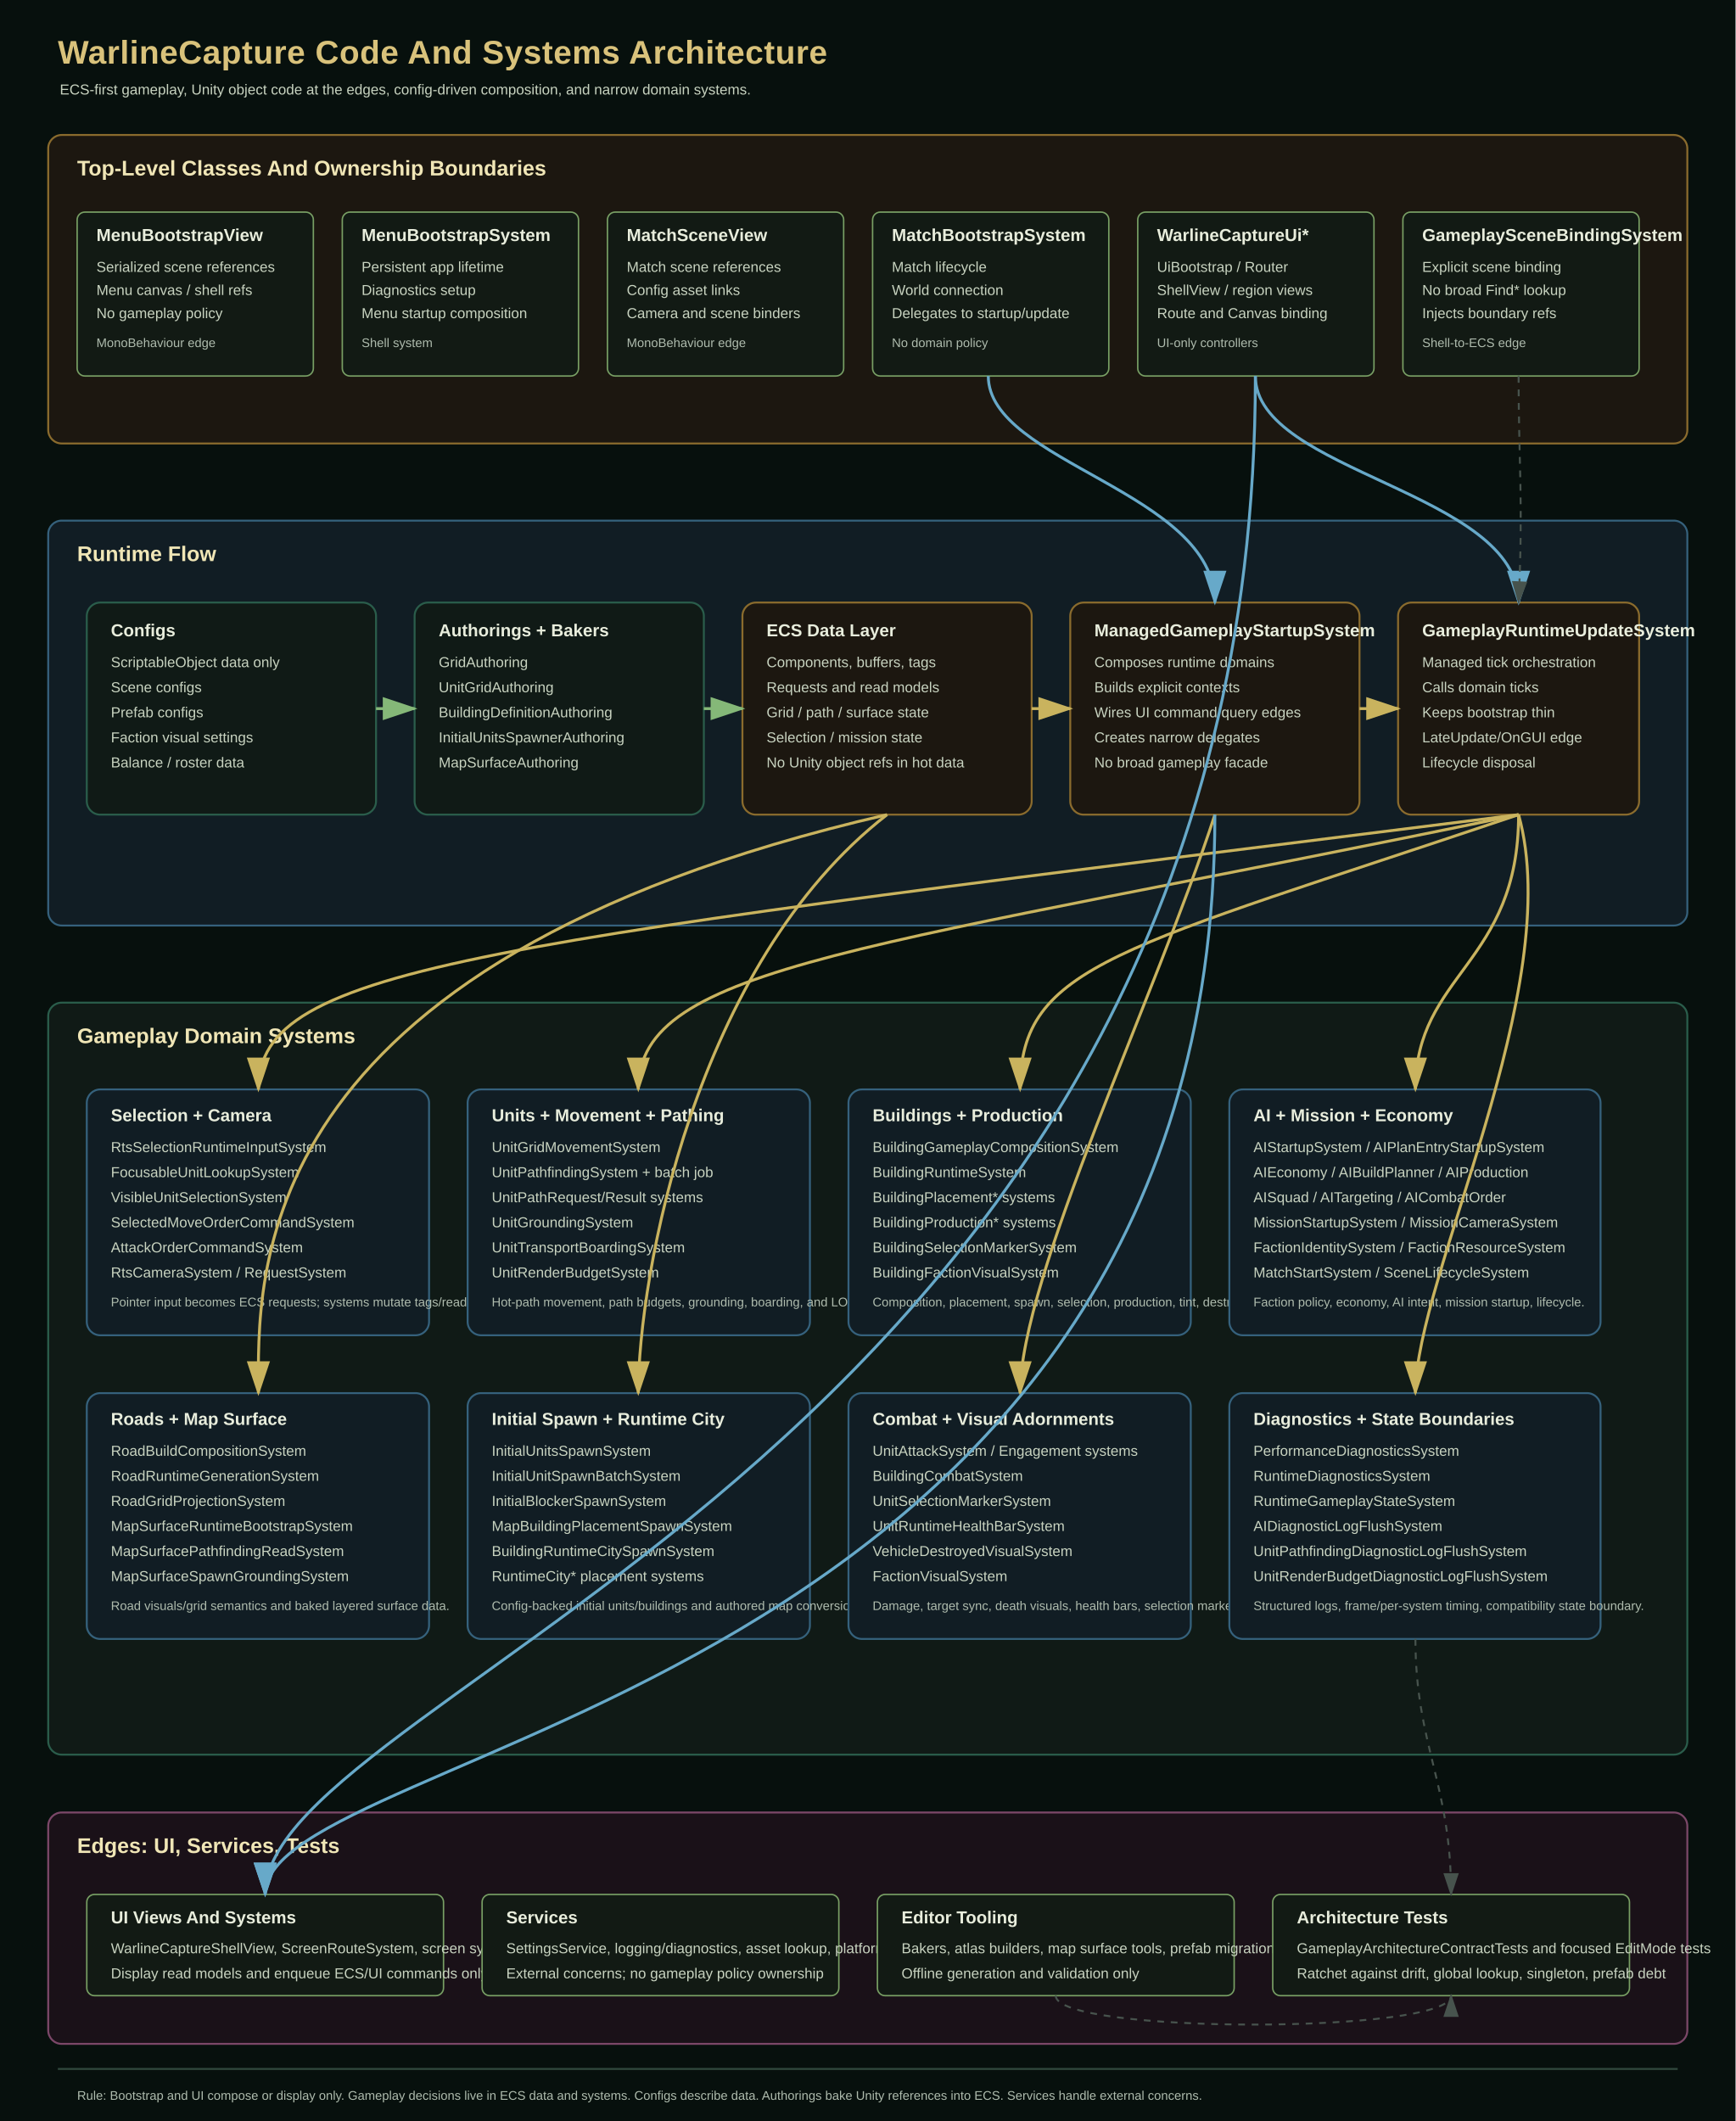
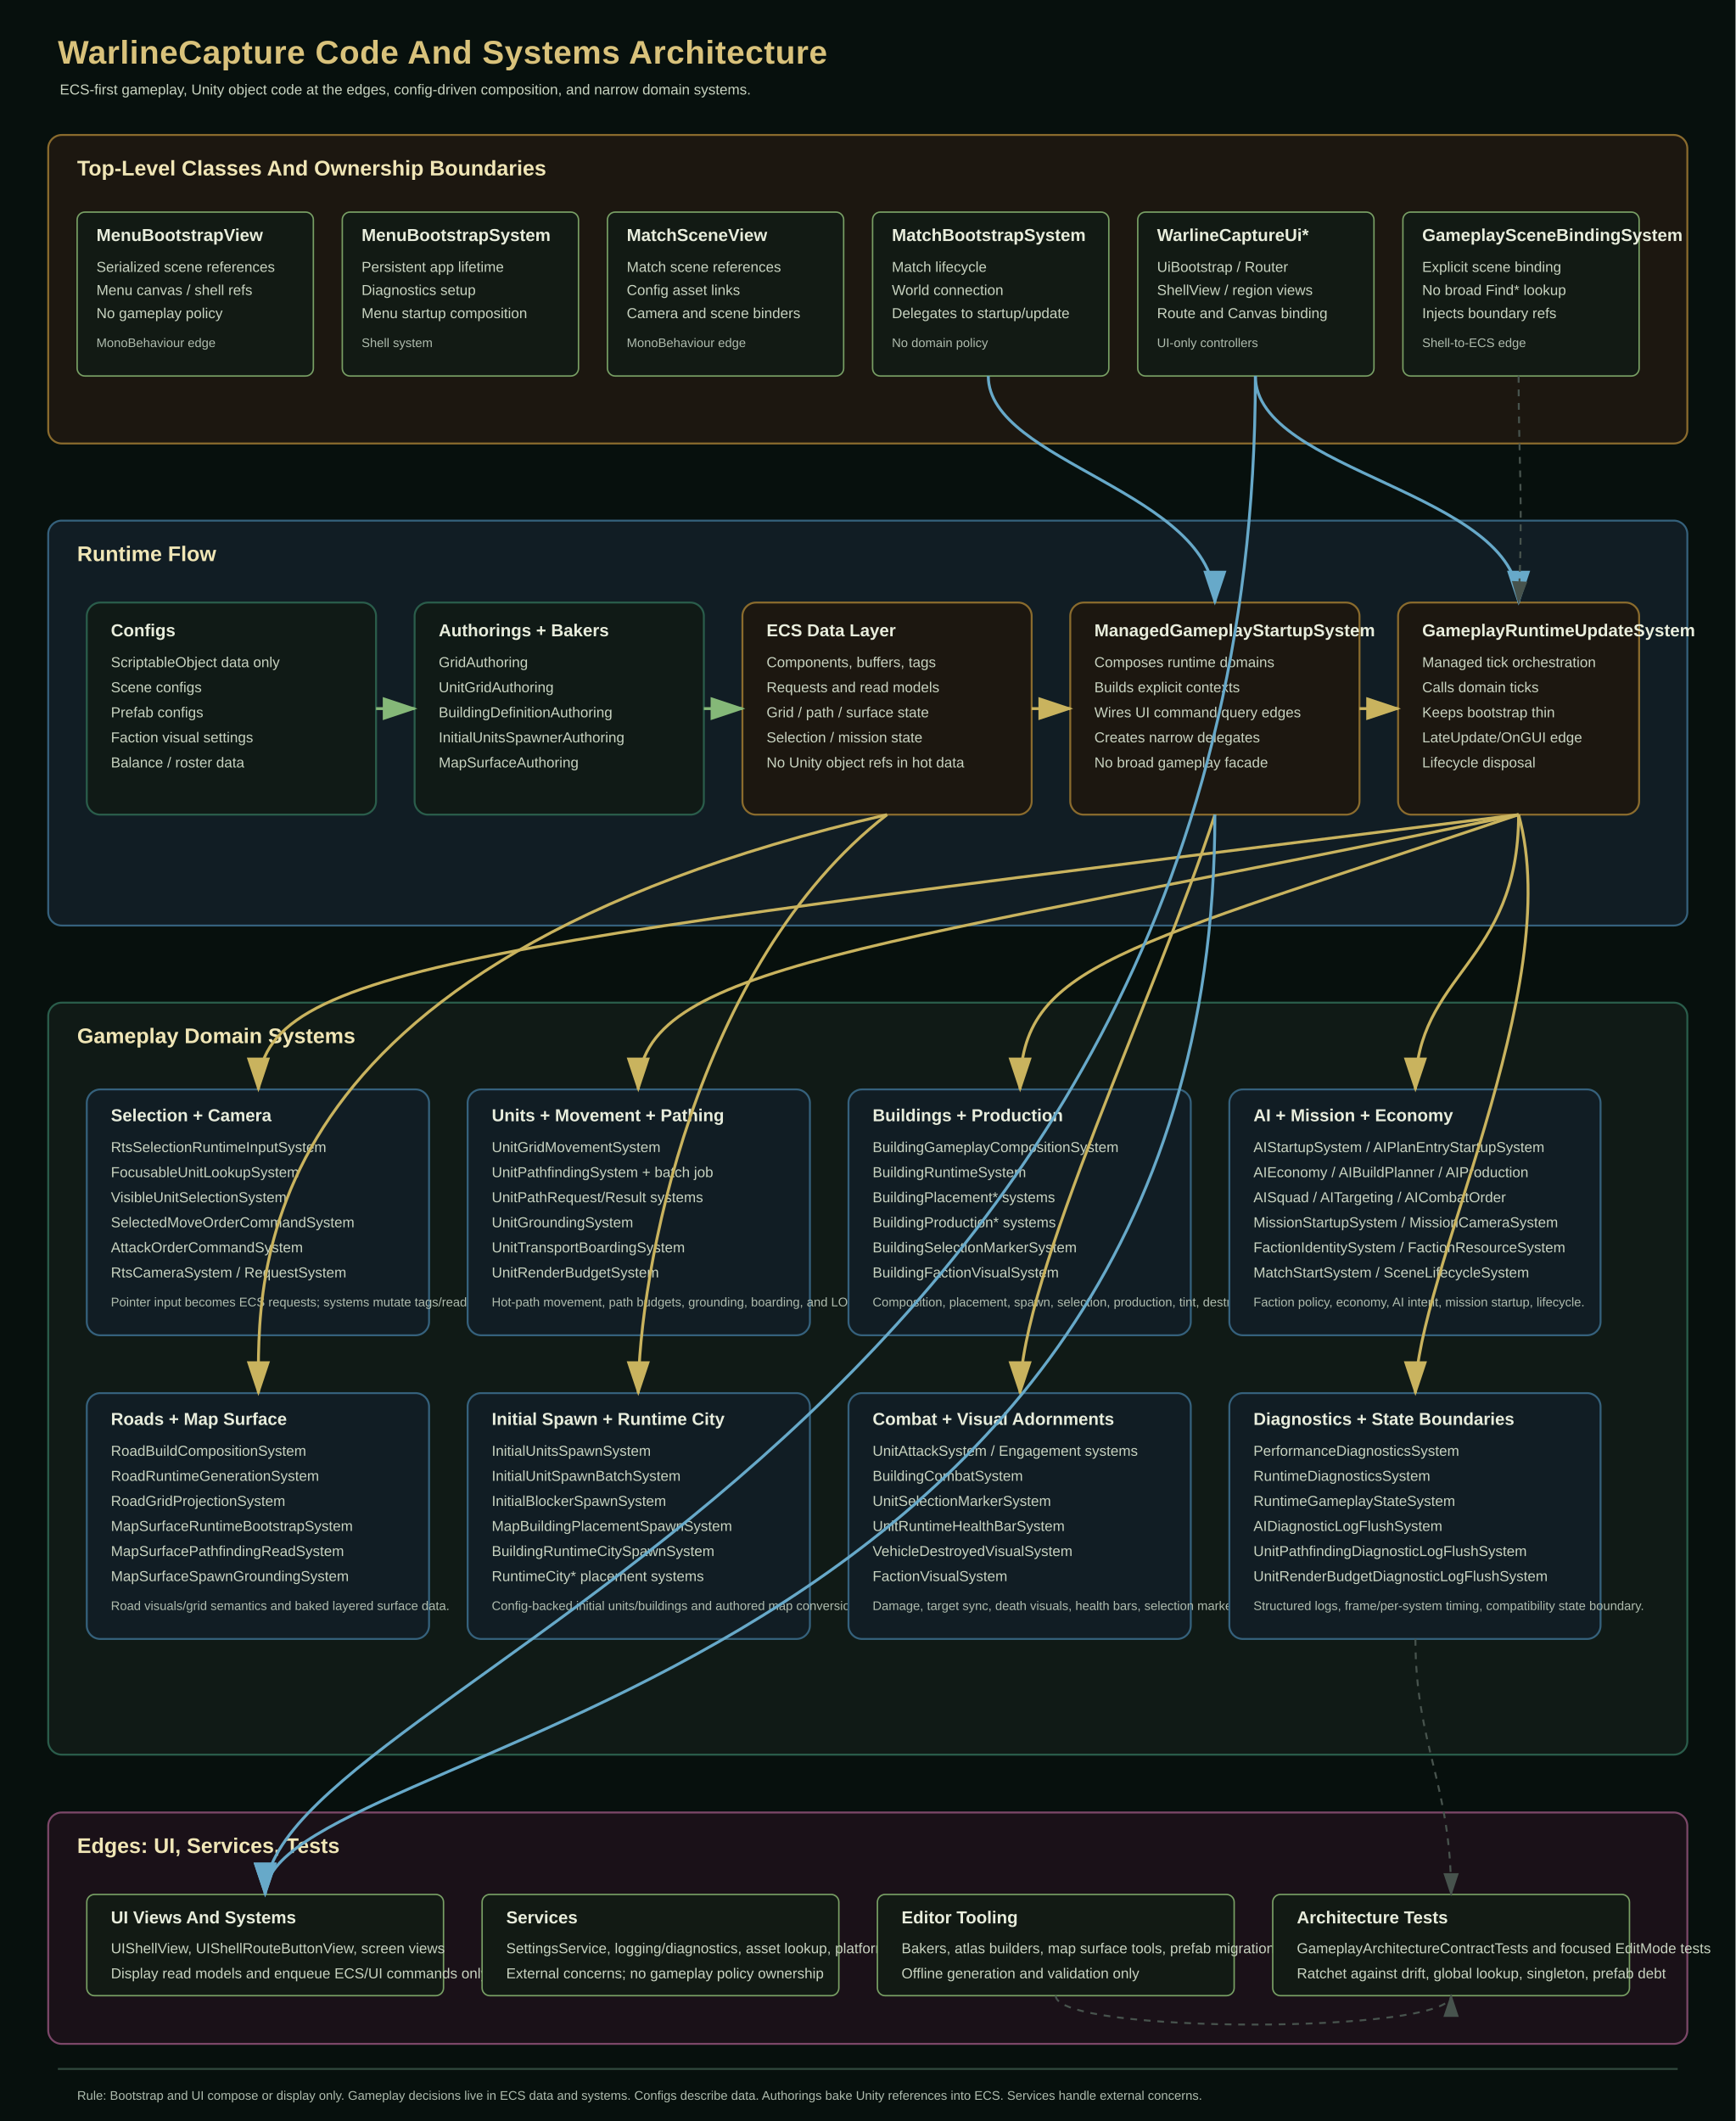
<svg xmlns="http://www.w3.org/2000/svg" width="1800" height="2200" viewBox="0 0 1800 2200" role="img" aria-labelledby="title desc">
  <defs>
    <style>
      .bg { fill: #07100d; }
      .panel { fill: #101a16; stroke: #2a5d4b; stroke-width: 2; rx: 14; }
      .panel2 { fill: #111d24; stroke: #35617c; stroke-width: 2; rx: 14; }
      .panel3 { fill: #1c1710; stroke: #8a6b2d; stroke-width: 2; rx: 14; }
      .panel4 { fill: #1a1118; stroke: #7b4768; stroke-width: 2; rx: 14; }
      .header { fill: #d9c27b; font: 700 34px Arial, sans-serif; letter-spacing: .5px; }
      .subheader { fill: #f0e6b6; font: 700 22px Arial, sans-serif; }
      .label { fill: #e8eddc; font: 700 18px Arial, sans-serif; }
      .small { fill: #c8d3c0; font: 15px Arial, sans-serif; }
      .tiny { fill: #aebbad; font: 13px Arial, sans-serif; }
      .tag { fill: #121a14; stroke: #789f64; stroke-width: 1.5; rx: 8; }
      .tagtext { fill: #e6f2cc; font: 700 14px Arial, sans-serif; }
      .arrow { stroke: #c9b35e; stroke-width: 3; fill: none; marker-end: url(#arrowhead); }
      .arrow2 { stroke: #67a9c9; stroke-width: 3; fill: none; marker-end: url(#arrowheadBlue); }
      .arrow3 { stroke: #85b878; stroke-width: 3; fill: none; marker-end: url(#arrowheadGreen); }
      .muted { stroke: #47534d; stroke-width: 2; fill: none; stroke-dasharray: 7 7; marker-end: url(#arrowheadMuted); }
      .rule { stroke: #30483d; stroke-width: 2; }
    </style>
    <marker id="arrowhead" markerWidth="12" markerHeight="8" refX="11" refY="4" orient="auto">
      <polygon points="0 0, 12 4, 0 8" fill="#c9b35e" />
    </marker>
    <marker id="arrowheadBlue" markerWidth="12" markerHeight="8" refX="11" refY="4" orient="auto">
      <polygon points="0 0, 12 4, 0 8" fill="#67a9c9" />
    </marker>
    <marker id="arrowheadGreen" markerWidth="12" markerHeight="8" refX="11" refY="4" orient="auto">
      <polygon points="0 0, 12 4, 0 8" fill="#85b878" />
    </marker>
    <marker id="arrowheadMuted" markerWidth="12" markerHeight="8" refX="11" refY="4" orient="auto">
      <polygon points="0 0, 12 4, 0 8" fill="#47534d" />
    </marker>
  </defs>
  <rect class="bg" x="0" y="0" width="1800" height="2200" />
  <text class="header" x="60" y="66">WarlineCapture Code And Systems Architecture</text>
  <text class="small" x="62" y="98">ECS-first gameplay, Unity object code at the edges, config-driven composition, and narrow domain systems.</text>
  <rect class="panel3" x="50" y="140" width="1700" height="320" />
  <text class="subheader" x="80" y="182">Top-Level Classes And Ownership Boundaries</text>
  <rect class="tag" x="80" y="220" width="245" height="170" />
  <text class="label" x="100" y="250">MenuBootstrapView</text>
  <text class="small" x="100" y="282">Serialized scene references</text>
  <text class="small" x="100" y="306">Menu canvas / shell refs</text>
  <text class="small" x="100" y="330">No gameplay policy</text>
  <text class="tiny" x="100" y="360">MonoBehaviour edge</text>
  <rect class="tag" x="355" y="220" width="245" height="170" />
  <text class="label" x="375" y="250">MenuBootstrapSystem</text>
  <text class="small" x="375" y="282">Persistent app lifetime</text>
  <text class="small" x="375" y="306">Diagnostics setup</text>
  <text class="small" x="375" y="330">Menu startup composition</text>
  <text class="tiny" x="375" y="360">Shell system</text>
  <rect class="tag" x="630" y="220" width="245" height="170" />
  <text class="label" x="650" y="250">MatchSceneView</text>
  <text class="small" x="650" y="282">Match scene references</text>
  <text class="small" x="650" y="306">Config asset links</text>
  <text class="small" x="650" y="330">Camera and scene binders</text>
  <text class="tiny" x="650" y="360">MonoBehaviour edge</text>
  <rect class="tag" x="905" y="220" width="245" height="170" />
  <text class="label" x="925" y="250">MatchBootstrapSystem</text>
  <text class="small" x="925" y="282">Match lifecycle</text>
  <text class="small" x="925" y="306">World connection</text>
  <text class="small" x="925" y="330">Delegates to startup/update</text>
  <text class="tiny" x="925" y="360">No domain policy</text>
  <rect class="tag" x="1180" y="220" width="245" height="170" />
  <text class="label" x="1200" y="250">WarlineCaptureUi*</text>
  <text class="small" x="1200" y="282">UiBootstrap / Router</text>
  <text class="small" x="1200" y="306">ShellView / region views</text>
  <text class="small" x="1200" y="330">Route and Canvas binding</text>
  <text class="tiny" x="1200" y="360">UI-only controllers</text>
  <rect class="tag" x="1455" y="220" width="245" height="170" />
  <text class="label" x="1475" y="250">GameplaySceneBindingSystem</text>
  <text class="small" x="1475" y="282">Explicit scene binding</text>
  <text class="small" x="1475" y="306">No broad Find* lookup</text>
  <text class="small" x="1475" y="330">Injects boundary refs</text>
  <text class="tiny" x="1475" y="360">Shell-to-ECS edge</text>
  <rect class="panel2" x="50" y="540" width="1700" height="420" />
  <text class="subheader" x="80" y="582">Runtime Flow</text>
  <rect class="panel" x="90" y="625" width="300" height="220" />
  <text class="label" x="115" y="660">Configs</text>
  <text class="small" x="115" y="692">ScriptableObject data only</text>
  <text class="small" x="115" y="718">Scene configs</text>
  <text class="small" x="115" y="744">Prefab configs</text>
  <text class="small" x="115" y="770">Faction visual settings</text>
  <text class="small" x="115" y="796">Balance / roster data</text>
  <rect class="panel" x="430" y="625" width="300" height="220" />
  <text class="label" x="455" y="660">Authorings + Bakers</text>
  <text class="small" x="455" y="692">GridAuthoring</text>
  <text class="small" x="455" y="718">UnitGridAuthoring</text>
  <text class="small" x="455" y="744">BuildingDefinitionAuthoring</text>
  <text class="small" x="455" y="770">InitialUnitsSpawnerAuthoring</text>
  <text class="small" x="455" y="796">MapSurfaceAuthoring</text>
  <rect class="panel3" x="770" y="625" width="300" height="220" />
  <text class="label" x="795" y="660">ECS Data Layer</text>
  <text class="small" x="795" y="692">Components, buffers, tags</text>
  <text class="small" x="795" y="718">Requests and read models</text>
  <text class="small" x="795" y="744">Grid / path / surface state</text>
  <text class="small" x="795" y="770">Selection / mission state</text>
  <text class="small" x="795" y="796">No Unity object refs in hot data</text>
  <rect class="panel3" x="1110" y="625" width="300" height="220" />
  <text class="label" x="1135" y="660">ManagedGameplayStartupSystem</text>
  <text class="small" x="1135" y="692">Composes runtime domains</text>
  <text class="small" x="1135" y="718">Builds explicit contexts</text>
  <text class="small" x="1135" y="744">Wires UI command/query edges</text>
  <text class="small" x="1135" y="770">Creates narrow delegates</text>
  <text class="small" x="1135" y="796">No broad gameplay facade</text>
  <rect class="panel3" x="1450" y="625" width="250" height="220" />
  <text class="label" x="1475" y="660">GameplayRuntimeUpdateSystem</text>
  <text class="small" x="1475" y="692">Managed tick orchestration</text>
  <text class="small" x="1475" y="718">Calls domain ticks</text>
  <text class="small" x="1475" y="744">Keeps bootstrap thin</text>
  <text class="small" x="1475" y="770">LateUpdate/OnGUI edge</text>
  <text class="small" x="1475" y="796">Lifecycle disposal</text>
  <path class="arrow3" d="M390 735 H430" />
  <path class="arrow3" d="M730 735 H770" />
  <path class="arrow" d="M1070 735 H1110" />
  <path class="arrow" d="M1410 735 H1450" />
  <path class="arrow2" d="M1025 390 C1025 480 1260 510 1260 625" />
  <path class="arrow2" d="M1302 390 C1302 490 1575 510 1575 625" />
  <path class="muted" d="M1575 390 C1575 480 1580 520 1575 625" />
  <rect class="panel" x="50" y="1040" width="1700" height="780" />
  <text class="subheader" x="80" y="1082">Gameplay Domain Systems</text>
  <rect class="panel2" x="90" y="1130" width="355" height="255" />
  <text class="label" x="115" y="1163">Selection + Camera</text>
  <text class="small" x="115" y="1195">RtsSelectionRuntimeInputSystem</text>
  <text class="small" x="115" y="1221">FocusableUnitLookupSystem</text>
  <text class="small" x="115" y="1247">VisibleUnitSelectionSystem</text>
  <text class="small" x="115" y="1273">SelectedMoveOrderCommandSystem</text>
  <text class="small" x="115" y="1299">AttackOrderCommandSystem</text>
  <text class="small" x="115" y="1325">RtsCameraSystem / RequestSystem</text>
  <text class="tiny" x="115" y="1355">Pointer input becomes ECS requests; systems mutate tags/read models.</text>
  <rect class="panel2" x="485" y="1130" width="355" height="255" />
  <text class="label" x="510" y="1163">Units + Movement + Pathing</text>
  <text class="small" x="510" y="1195">UnitGridMovementSystem</text>
  <text class="small" x="510" y="1221">UnitPathfindingSystem + batch job</text>
  <text class="small" x="510" y="1247">UnitPathRequest/Result systems</text>
  <text class="small" x="510" y="1273">UnitGroundingSystem</text>
  <text class="small" x="510" y="1299">UnitTransportBoardingSystem</text>
  <text class="small" x="510" y="1325">UnitRenderBudgetSystem</text>
  <text class="tiny" x="510" y="1355">Hot-path movement, path budgets, grounding, boarding, and LOD policy.</text>
  <rect class="panel2" x="880" y="1130" width="355" height="255" />
  <text class="label" x="905" y="1163">Buildings + Production</text>
  <text class="small" x="905" y="1195">BuildingGameplayCompositionSystem</text>
  <text class="small" x="905" y="1221">BuildingRuntimeSystem</text>
  <text class="small" x="905" y="1247">BuildingPlacement* systems</text>
  <text class="small" x="905" y="1273">BuildingProduction* systems</text>
  <text class="small" x="905" y="1299">BuildingSelectionMarkerSystem</text>
  <text class="small" x="905" y="1325">BuildingFactionVisualSystem</text>
  <text class="tiny" x="905" y="1355">Composition, placement, spawn, selection, production, tint, destruction.</text>
  <rect class="panel2" x="1275" y="1130" width="385" height="255" />
  <text class="label" x="1300" y="1163">AI + Mission + Economy</text>
  <text class="small" x="1300" y="1195">AIStartupSystem / AIPlanEntryStartupSystem</text>
  <text class="small" x="1300" y="1221">AIEconomy / AIBuildPlanner / AIProduction</text>
  <text class="small" x="1300" y="1247">AISquad / AITargeting / AICombatOrder</text>
  <text class="small" x="1300" y="1273">MissionStartupSystem / MissionCameraSystem</text>
  <text class="small" x="1300" y="1299">FactionIdentitySystem / FactionResourceSystem</text>
  <text class="small" x="1300" y="1325">MatchStartSystem / SceneLifecycleSystem</text>
  <text class="tiny" x="1300" y="1355">Faction policy, economy, AI intent, mission startup, lifecycle.</text>
  <rect class="panel2" x="90" y="1445" width="355" height="255" />
  <text class="label" x="115" y="1478">Roads + Map Surface</text>
  <text class="small" x="115" y="1510">RoadBuildCompositionSystem</text>
  <text class="small" x="115" y="1536">RoadRuntimeGenerationSystem</text>
  <text class="small" x="115" y="1562">RoadGridProjectionSystem</text>
  <text class="small" x="115" y="1588">MapSurfaceRuntimeBootstrapSystem</text>
  <text class="small" x="115" y="1614">MapSurfacePathfindingReadSystem</text>
  <text class="small" x="115" y="1640">MapSurfaceSpawnGroundingSystem</text>
  <text class="tiny" x="115" y="1670">Road visuals/grid semantics and baked layered surface data.</text>
  <rect class="panel2" x="485" y="1445" width="355" height="255" />
  <text class="label" x="510" y="1478">Initial Spawn + Runtime City</text>
  <text class="small" x="510" y="1510">InitialUnitsSpawnSystem</text>
  <text class="small" x="510" y="1536">InitialUnitSpawnBatchSystem</text>
  <text class="small" x="510" y="1562">InitialBlockerSpawnSystem</text>
  <text class="small" x="510" y="1588">MapBuildingPlacementSpawnSystem</text>
  <text class="small" x="510" y="1614">BuildingRuntimeCitySpawnSystem</text>
  <text class="small" x="510" y="1640">RuntimeCity* placement systems</text>
  <text class="tiny" x="510" y="1670">Config-backed initial units/buildings and authored map conversions.</text>
  <rect class="panel2" x="880" y="1445" width="355" height="255" />
  <text class="label" x="905" y="1478">Combat + Visual Adornments</text>
  <text class="small" x="905" y="1510">UnitAttackSystem / Engagement systems</text>
  <text class="small" x="905" y="1536">BuildingCombatSystem</text>
  <text class="small" x="905" y="1562">UnitSelectionMarkerSystem</text>
  <text class="small" x="905" y="1588">UnitRuntimeHealthBarSystem</text>
  <text class="small" x="905" y="1614">VehicleDestroyedVisualSystem</text>
  <text class="small" x="905" y="1640">FactionVisualSystem</text>
  <text class="tiny" x="905" y="1670">Damage, target sync, death visuals, health bars, selection markers, tint.</text>
  <rect class="panel2" x="1275" y="1445" width="385" height="255" />
  <text class="label" x="1300" y="1478">Diagnostics + State Boundaries</text>
  <text class="small" x="1300" y="1510">PerformanceDiagnosticsSystem</text>
  <text class="small" x="1300" y="1536">RuntimeDiagnosticsSystem</text>
  <text class="small" x="1300" y="1562">RuntimeGameplayStateSystem</text>
  <text class="small" x="1300" y="1588">AIDiagnosticLogFlushSystem</text>
  <text class="small" x="1300" y="1614">UnitPathfindingDiagnosticLogFlushSystem</text>
  <text class="small" x="1300" y="1640">UnitRenderBudgetDiagnosticLogFlushSystem</text>
  <text class="tiny" x="1300" y="1670">Structured logs, frame/per-system timing, compatibility state boundary.</text>
  <path class="arrow" d="M1575 845 C1575 1000 1468 1010 1468 1130" />
  <path class="arrow" d="M1575 845 C1160 985 1058 1000 1058 1130" />
  <path class="arrow" d="M1575 845 C900 985 662 1000 662 1130" />
  <path class="arrow" d="M1575 845 C500 980 268 1000 268 1130" />
  <path class="arrow" d="M920 845 C720 1000 662 1325 662 1445" />
  <path class="arrow" d="M920 845 C250 1000 268 1325 268 1445" />
  <path class="arrow" d="M1260 845 C1200 1030 1058 1325 1058 1445" />
  <path class="arrow" d="M1575 845 C1625 1025 1468 1325 1468 1445" />
  <rect class="panel4" x="50" y="1880" width="1700" height="240" />
  <text class="subheader" x="80" y="1922">Edges: UI, Services, Tests</text>
  <rect class="tag" x="90" y="1965" width="370" height="105" />
  <text class="label" x="115" y="1995">UI Views And Systems</text>
-   <text class="small" x="115" y="2026">WarlineCaptureShellView, ScreenRouteSystem, screen systems</text>
+   <text class="small" x="115" y="2026">UIShellView, UIShellRouteButtonView, screen views</text>
  <text class="small" x="115" y="2052">Display read models and enqueue ECS/UI commands only</text>
  <rect class="tag" x="500" y="1965" width="370" height="105" />
  <text class="label" x="525" y="1995">Services</text>
  <text class="small" x="525" y="2026">SettingsService, logging/diagnostics, asset lookup, platform APIs</text>
  <text class="small" x="525" y="2052">External concerns; no gameplay policy ownership</text>
  <rect class="tag" x="910" y="1965" width="370" height="105" />
  <text class="label" x="935" y="1995">Editor Tooling</text>
  <text class="small" x="935" y="2026">Bakers, atlas builders, map surface tools, prefab migrations</text>
  <text class="small" x="935" y="2052">Offline generation and validation only</text>
  <rect class="tag" x="1320" y="1965" width="370" height="105" />
  <text class="label" x="1345" y="1995">Architecture Tests</text>
  <text class="small" x="1345" y="2026">GameplayArchitectureContractTests and focused EditMode tests</text>
  <text class="small" x="1345" y="2052">Ratchet against drift, global lookup, singleton, prefab debt</text>
  <path class="arrow2" d="M1302 390 C1302 1500 275 1750 275 1965" />
  <path class="arrow2" d="M1260 845 C1260 1760 275 1810 275 1965" />
  <path class="muted" d="M1468 1700 C1468 1810 1505 1850 1505 1965" />
  <path class="muted" d="M1095 2070 C1095 2110 1505 2110 1505 2070" />
  <line class="rule" x1="60" y1="2146" x2="1740" y2="2146" />
  <text class="tiny" x="80" y="2178">Rule: Bootstrap and UI compose or display only. Gameplay decisions live in ECS data and systems. Configs describe data. Authorings bake Unity references into ECS. Services handle external concerns.</text>
</svg>
